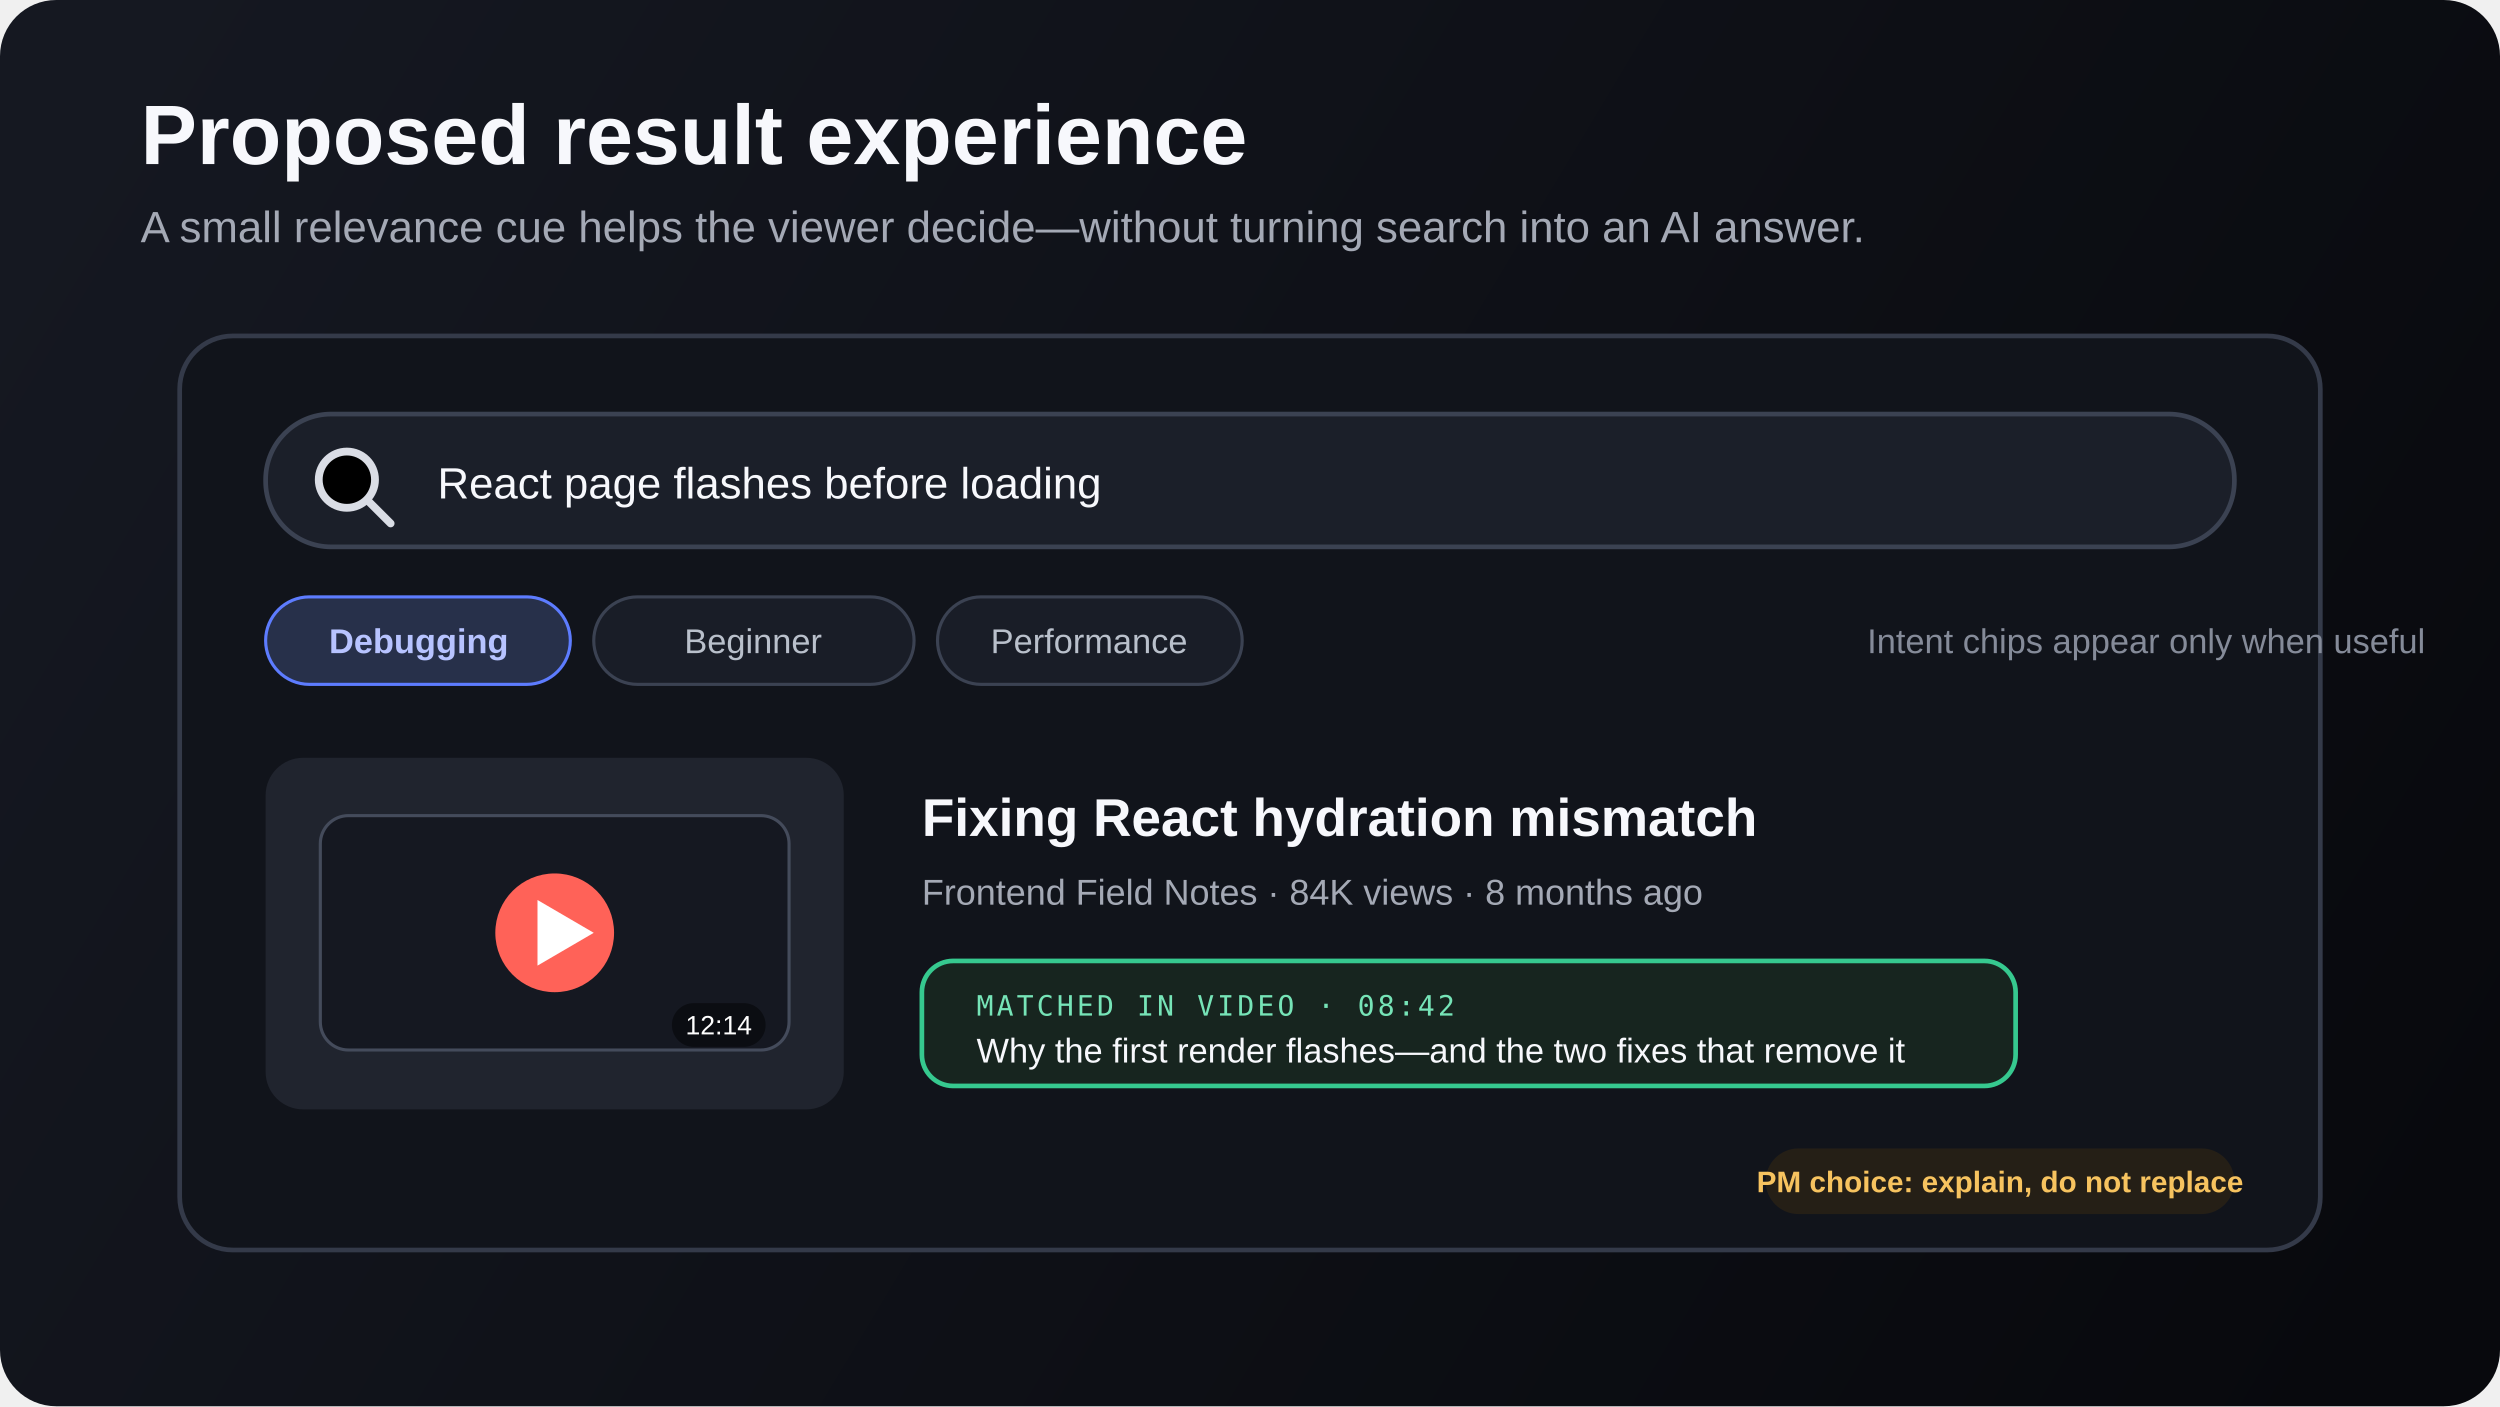
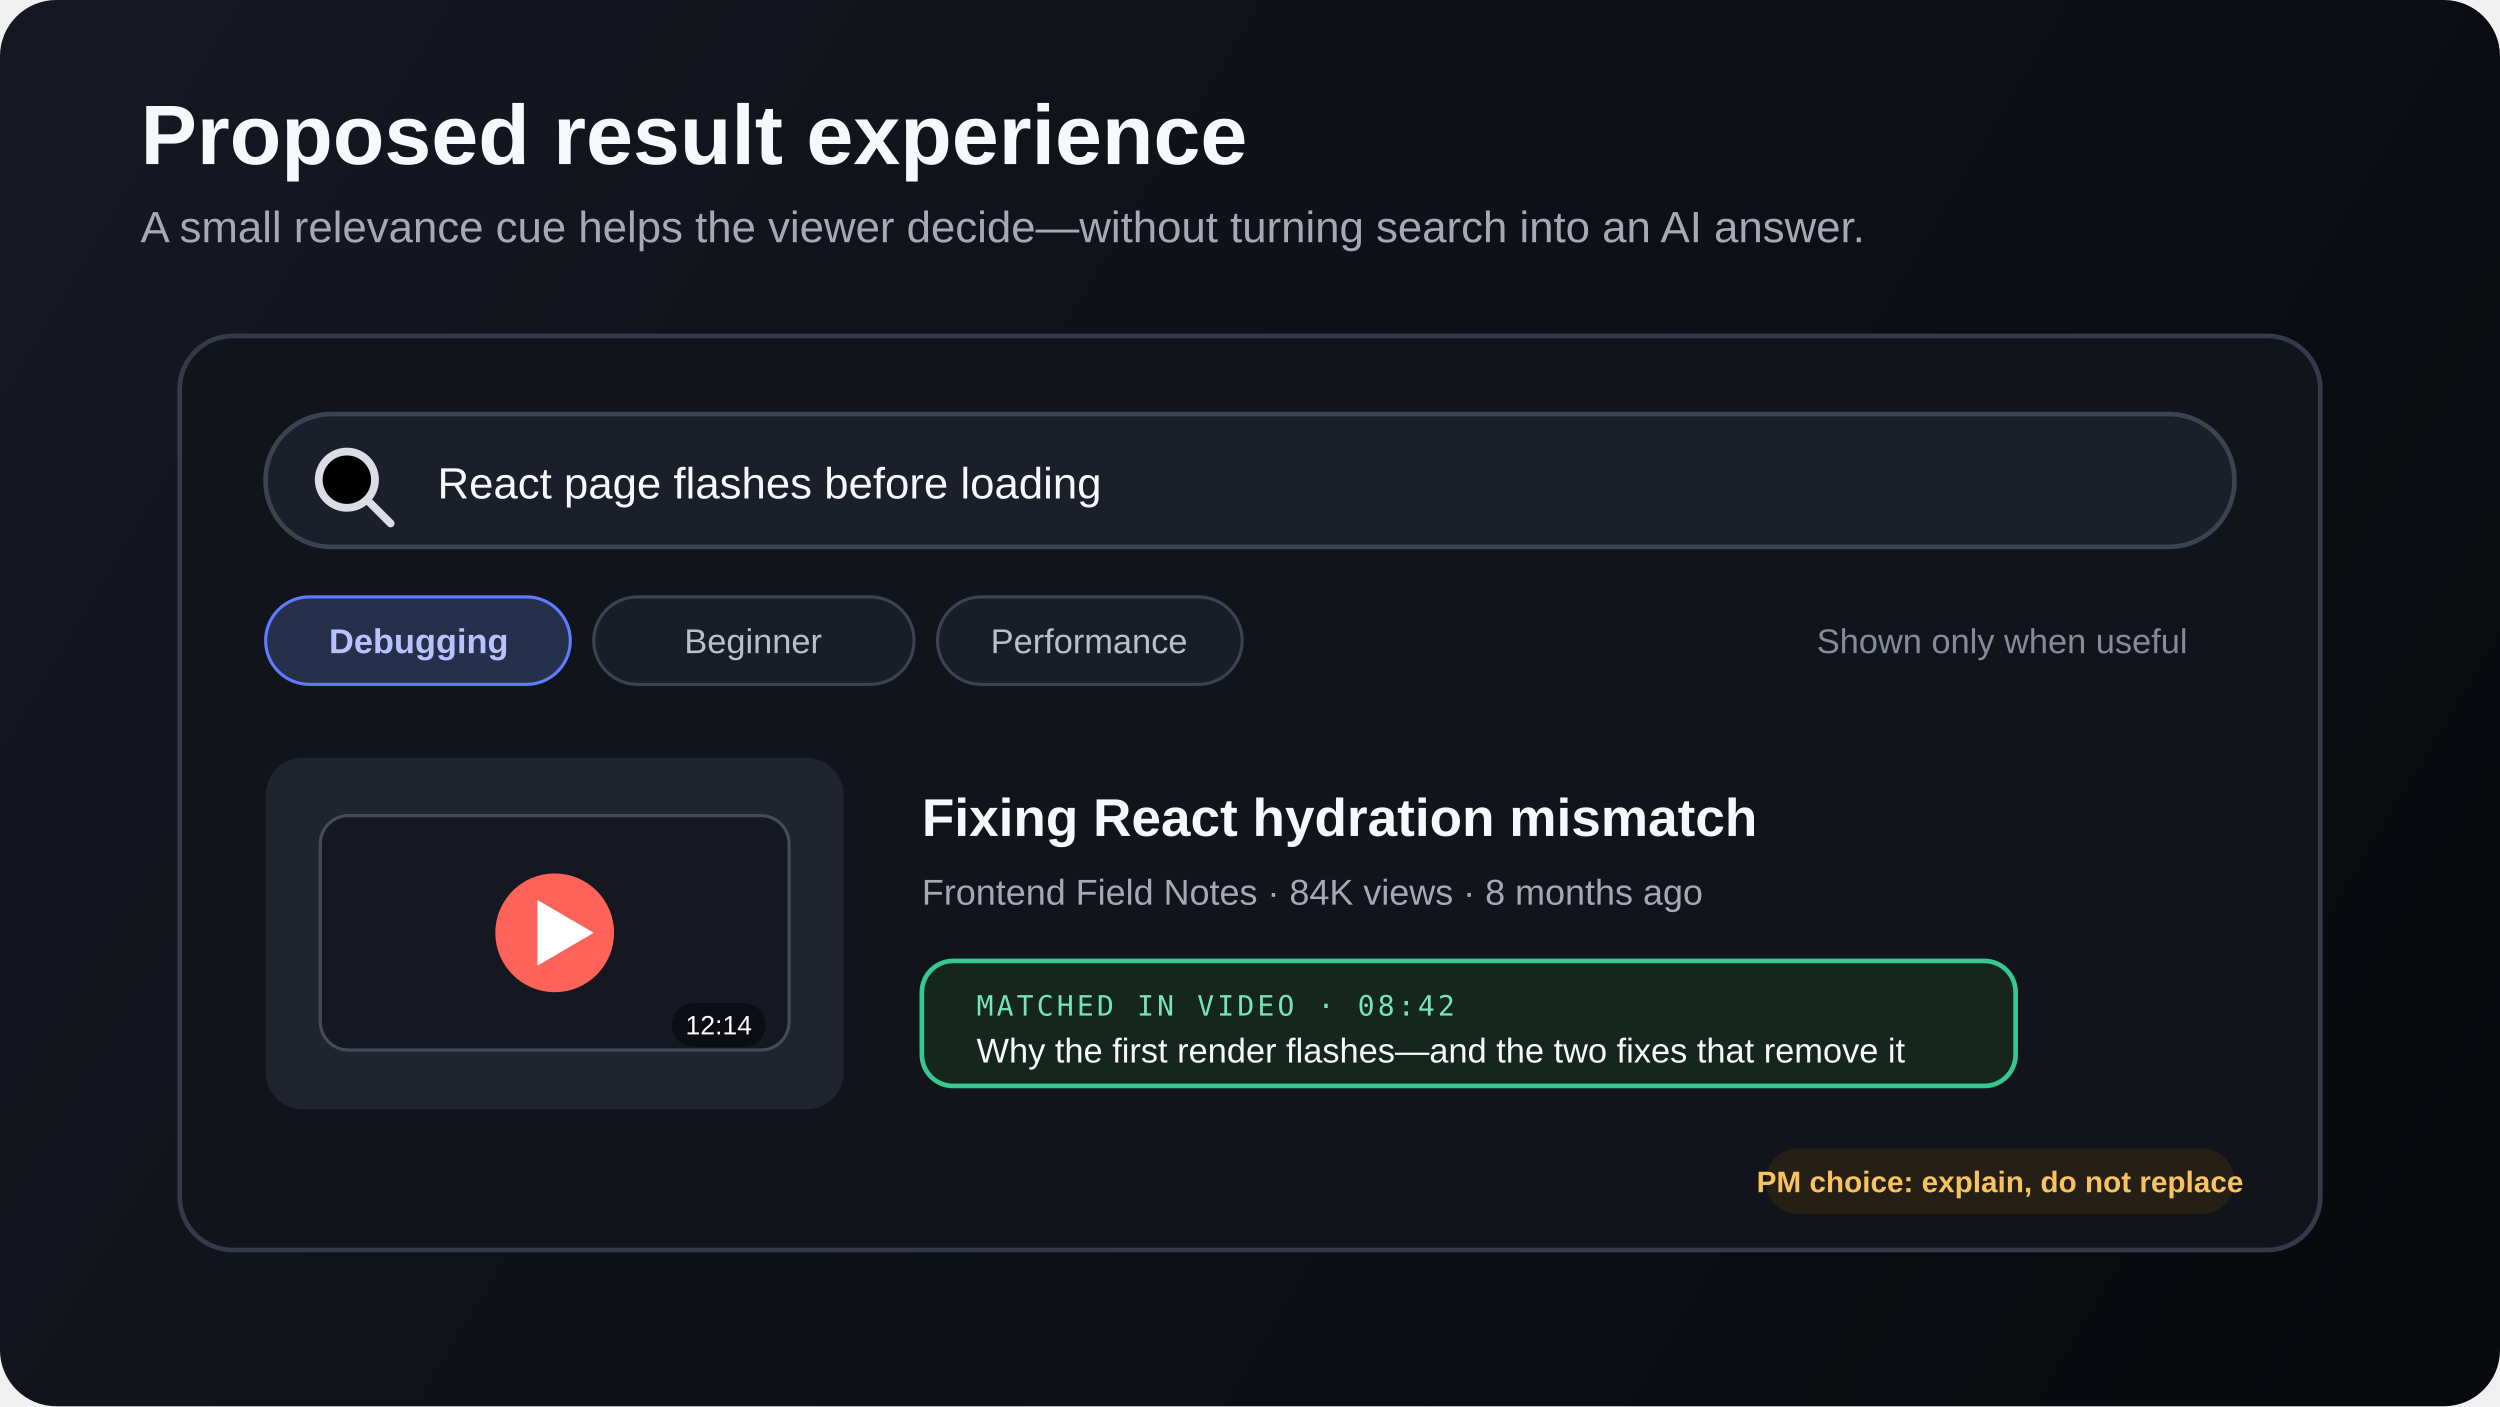
<svg xmlns="http://www.w3.org/2000/svg" width="1600" height="900" viewBox="0 0 1600 900">
  <defs>
    <linearGradient id="bg" x1="80" y1="20" x2="1510" y2="880" gradientUnits="userSpaceOnUse">
      <stop stop-color="#151821" />
      <stop offset="1" stop-color="#08090D" />
    </linearGradient>
  </defs>
  <rect width="1600" height="900" rx="36" fill="url(#bg)" />
  <text x="90" y="105" fill="#F7F8FC" font-family="Arial" font-size="54" font-weight="700">Proposed result experience</text>
  <text x="90" y="155" fill="#A4A9B5" font-family="Arial" font-size="28">A small relevance cue helps the viewer decide—without turning search into an AI answer.</text>
  <rect x="115" y="215" width="1370" height="585" rx="34" fill="#11141B" stroke="#343A49" stroke-width="3" />
  <rect x="170" y="265" width="1260" height="85" rx="42" fill="#1B1F29" stroke="#3B4252" stroke-width="3" />
  <circle cx="222" cy="307" r="18" stroke="#DADDE5" stroke-width="5" />
  <path d="M235 320L250 335" stroke="#DADDE5" stroke-width="5" stroke-linecap="round" />
  <text x="280" y="319" fill="#F7F8FC" font-family="Arial" font-size="28">React page flashes before loading</text>
  <rect x="170" y="382" width="195" height="56" rx="28" fill="#27304A" stroke="#5D7CFF" stroke-width="2" />
  <text x="268" y="418" text-anchor="middle" fill="#B7C3FF" font-family="Arial" font-size="22" font-weight="700">Debugging</text>
  <rect x="380" y="382" width="205" height="56" rx="28" fill="#191D27" stroke="#3B4252" stroke-width="2" />
  <text x="482" y="418" text-anchor="middle" fill="#B9C0CB" font-family="Arial" font-size="22">Beginner</text>
  <rect x="600" y="382" width="195" height="56" rx="28" fill="#191D27" stroke="#3B4252" stroke-width="2" />
  <text x="697" y="418" text-anchor="middle" fill="#B9C0CB" font-family="Arial" font-size="22">Performance</text>
-   <text x="1195" y="418" fill="#858B99" font-family="Arial" font-size="22">Intent chips appear only when useful</text>
+   <text x="1400" y="418" text-anchor="end" fill="#858B99" font-family="Arial" font-size="22">Shown only when useful</text>
  <rect x="170" y="485" width="370" height="225" rx="24" fill="#20242E" />
  <rect x="205" y="522" width="300" height="150" rx="18" fill="#151821" stroke="#444B5B" stroke-width="2" />
  <circle cx="355" cy="597" r="38" fill="#FF6258" />
  <path d="M344 576L380 597L344 618Z" fill="white" />
  <rect x="430" y="642" width="60" height="28" rx="14" fill="#0B0D12" />
  <text x="460" y="662" text-anchor="middle" fill="white" font-family="Arial" font-size="17">12:14</text>
  <text x="590" y="535" fill="#F7F8FC" font-family="Arial" font-size="34" font-weight="700">Fixing React hydration mismatch</text>
  <text x="590" y="579" fill="#A4A9B5" font-family="Arial" font-size="23">Frontend Field Notes · 84K views · 8 months ago</text>
  <rect x="590" y="615" width="700" height="80" rx="20" fill="#17251F" stroke="#36C98F" stroke-width="3" />
  <text x="625" y="650" fill="#76E4B7" font-family="ui-monospace, monospace" font-size="18" letter-spacing="2">MATCHED IN VIDEO · 08:42</text>
  <text x="625" y="680" fill="#F7F8FC" font-family="Arial" font-size="22">Why the first render flashes—and the two fixes that remove it</text>
  <rect x="1130" y="735" width="300" height="42" rx="21" fill="#251F16" />
-   <text x="1280" y="763" text-anchor="middle" fill="#F7C35F" font-family="Arial" font-size="19" font-weight="700">PM choice: explain, do not replace</text>
+   <text x="1280" y="763" text-anchor="middle" fill="#F7C35F" font-family="Arial" font-size="19" font-weight="700" textLength="250" lengthAdjust="spacingAndGlyphs">PM choice: explain, do not replace</text>
</svg>
